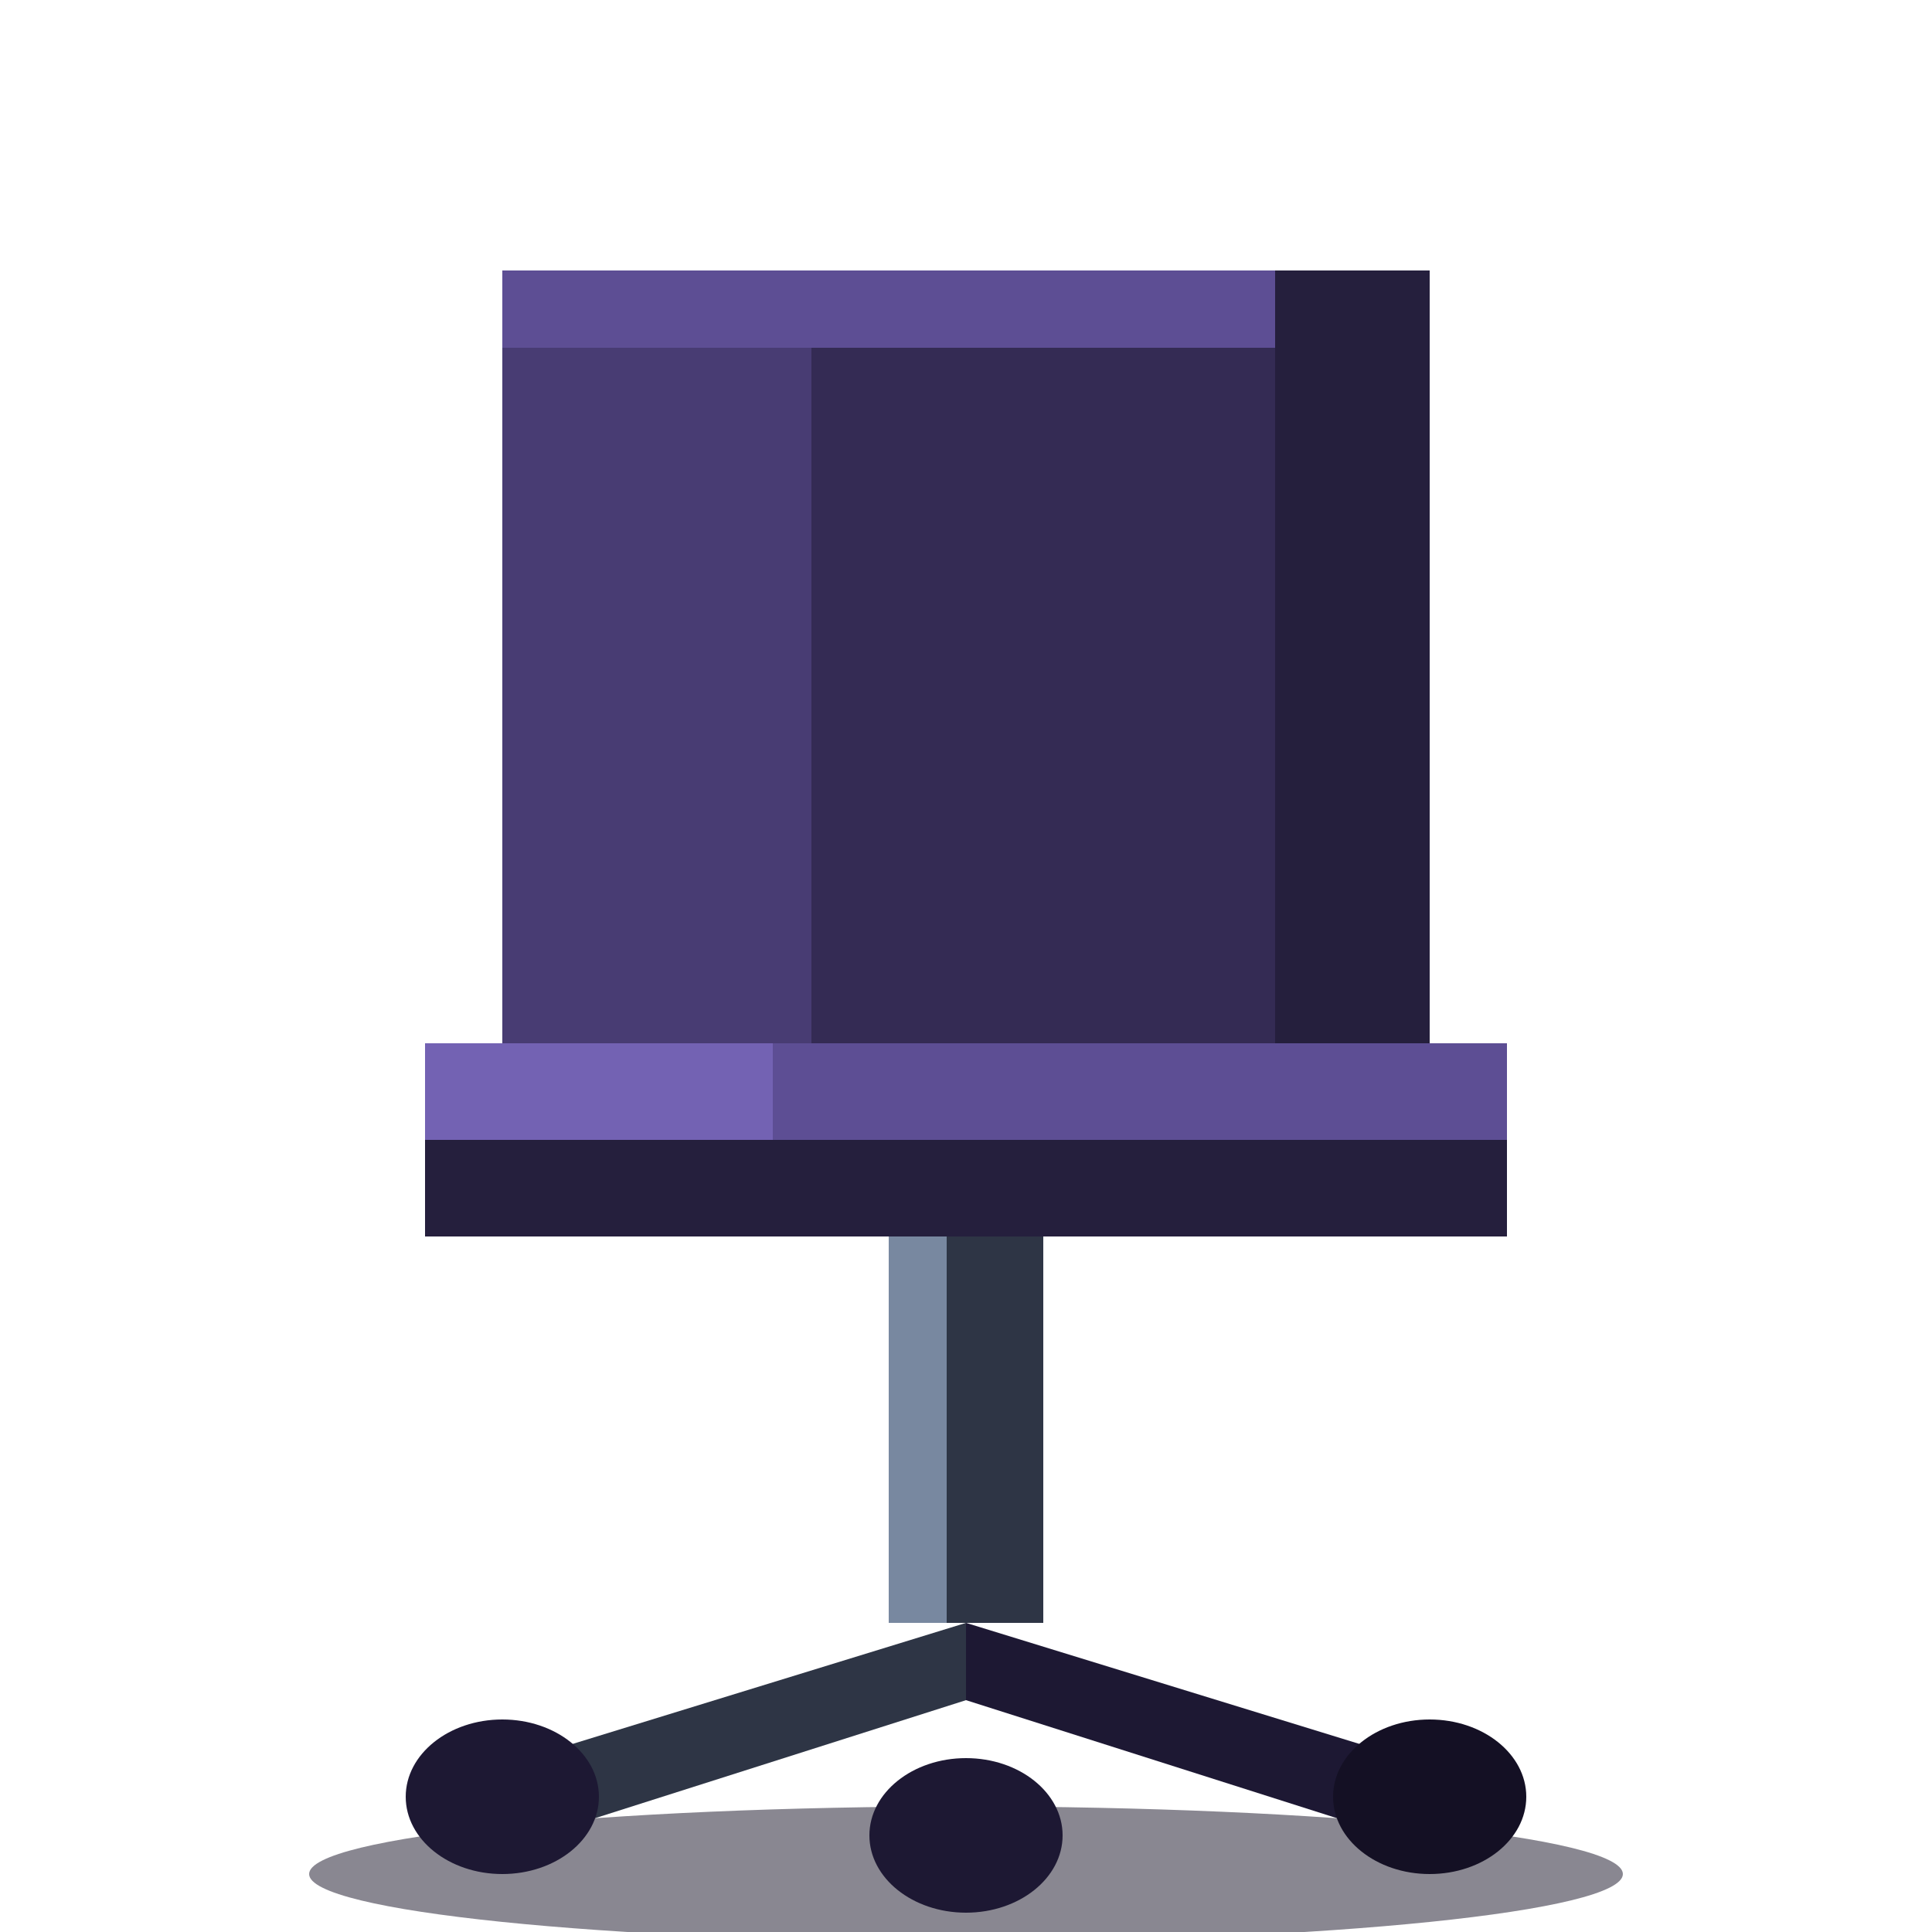
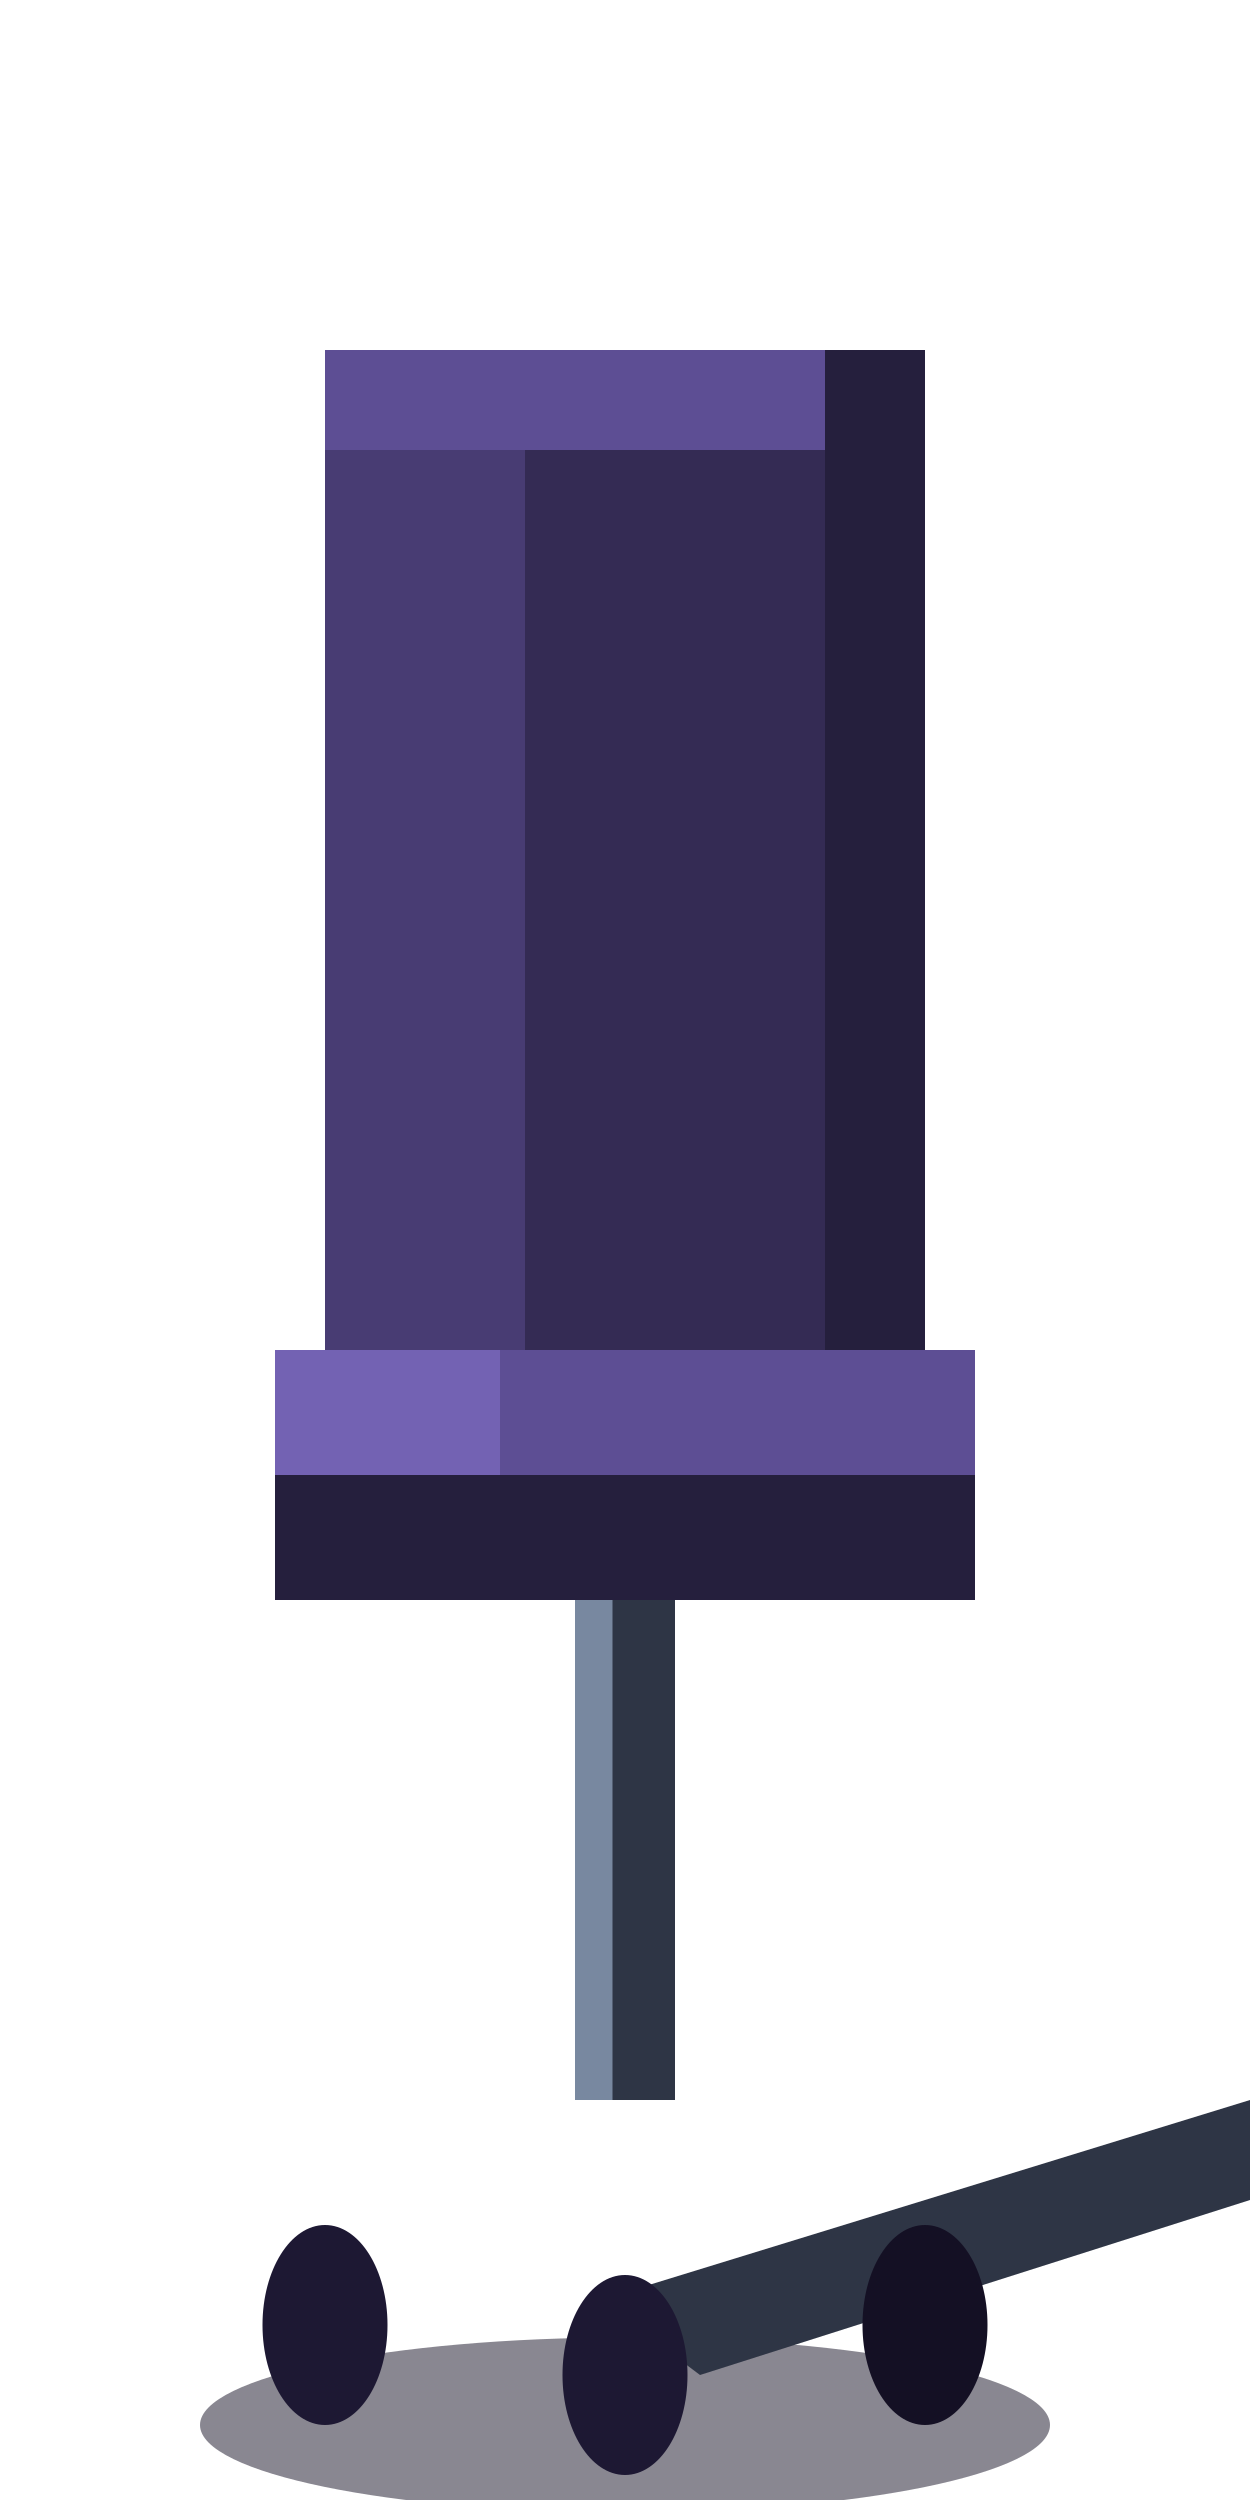
- <svg xmlns="http://www.w3.org/2000/svg" viewBox="0 0 100 100">
-   <ellipse cx="50" cy="97" rx="34" ry="3.5" fill="#141024" opacity="0.5" />
-   <rect x="26" y="14" width="48" height="40" fill="#342b54" />
-   <rect x="26" y="14" width="16" height="40" fill="#483c73" />
-   <rect x="26" y="14" width="48" height="4" fill="#5d4e94" />
-   <rect x="66" y="14" width="8" height="40" fill="#251f3d" />
-   <rect x="22" y="54" width="56" height="10" fill="#251f3d" />
-   <rect x="22" y="54" width="56" height="5" fill="#5d4e94" />
-   <rect x="22" y="54" width="18" height="5" fill="#7362b3" />
-   <rect x="46" y="64" width="8" height="20" fill="#2e3545" />
-   <rect x="46" y="64" width="3" height="20" fill="#7888a0" />
+ <svg xmlns="http://www.w3.org/2000/svg" viewBox="0 0 50 100">
+   <ellipse cx="25.0" cy="97" rx="17.0" ry="3.5" fill="#141024" opacity="0.5" />
+   <rect x="13.0" y="14" width="24.0" height="40" fill="#342b54" />
+   <rect x="13.0" y="14" width="8.0" height="40" fill="#483c73" />
+   <rect x="13.0" y="14" width="24.0" height="4" fill="#5d4e94" />
+   <rect x="33.0" y="14" width="4.0" height="40" fill="#251f3d" />
+   <rect x="11.0" y="54" width="28.0" height="10" fill="#251f3d" />
+   <rect x="11.0" y="54" width="28.0" height="5" fill="#5d4e94" />
+   <rect x="11.0" y="54" width="9.0" height="5" fill="#7362b3" />
+   <rect x="23.0" y="64" width="4.0" height="20" fill="#2e3545" />
+   <rect x="23.0" y="64" width="1.5" height="20" fill="#7888a0" />
  <polygon points="50,84 24,92 28,95 50,88" fill="#2e3545" />
  <polygon points="50,84 76,92 72,95 50,88" fill="#1d1833" />
-   <ellipse cx="26" cy="93" rx="5" ry="4" fill="#1d1833" />
-   <ellipse cx="74" cy="93" rx="5" ry="4" fill="#141024" />
-   <ellipse cx="50" cy="95" rx="5" ry="4" fill="#1d1833" />
+   <ellipse cx="13.0" cy="93" rx="2.5" ry="4" fill="#1d1833" />
+   <ellipse cx="37.0" cy="93" rx="2.5" ry="4" fill="#141024" />
+   <ellipse cx="25.0" cy="95" rx="2.5" ry="4" fill="#1d1833" />
</svg>
